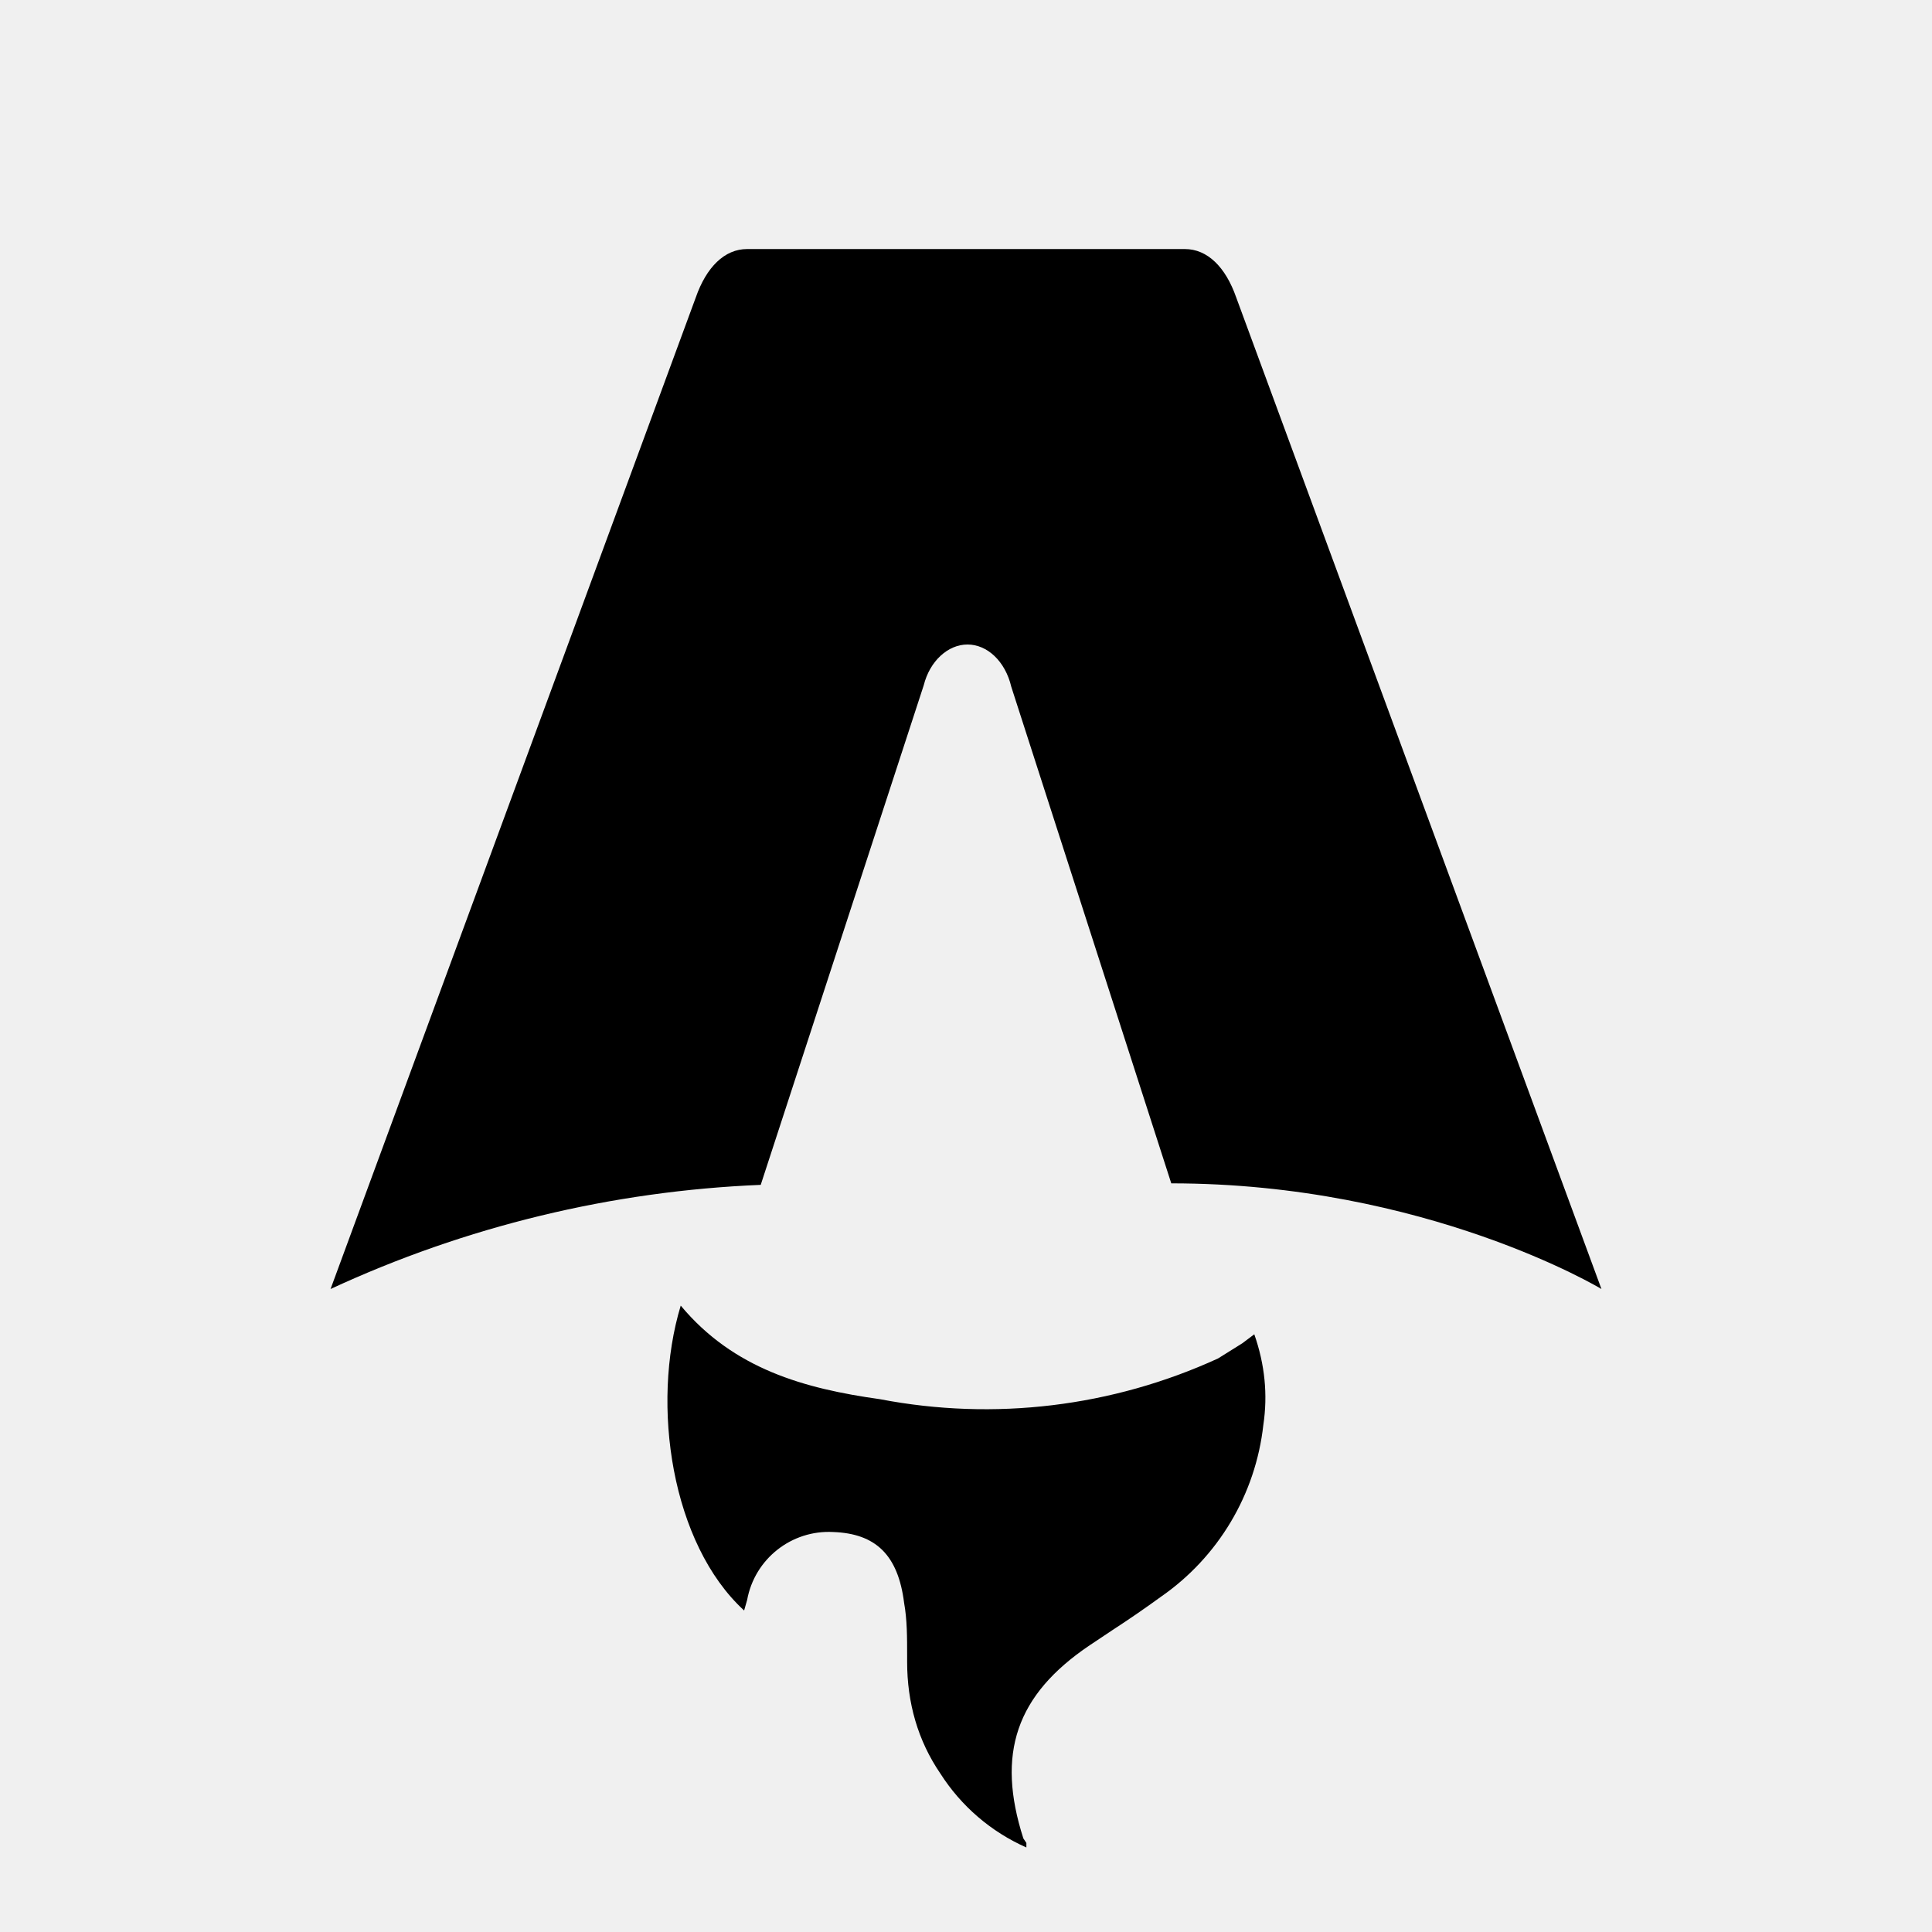
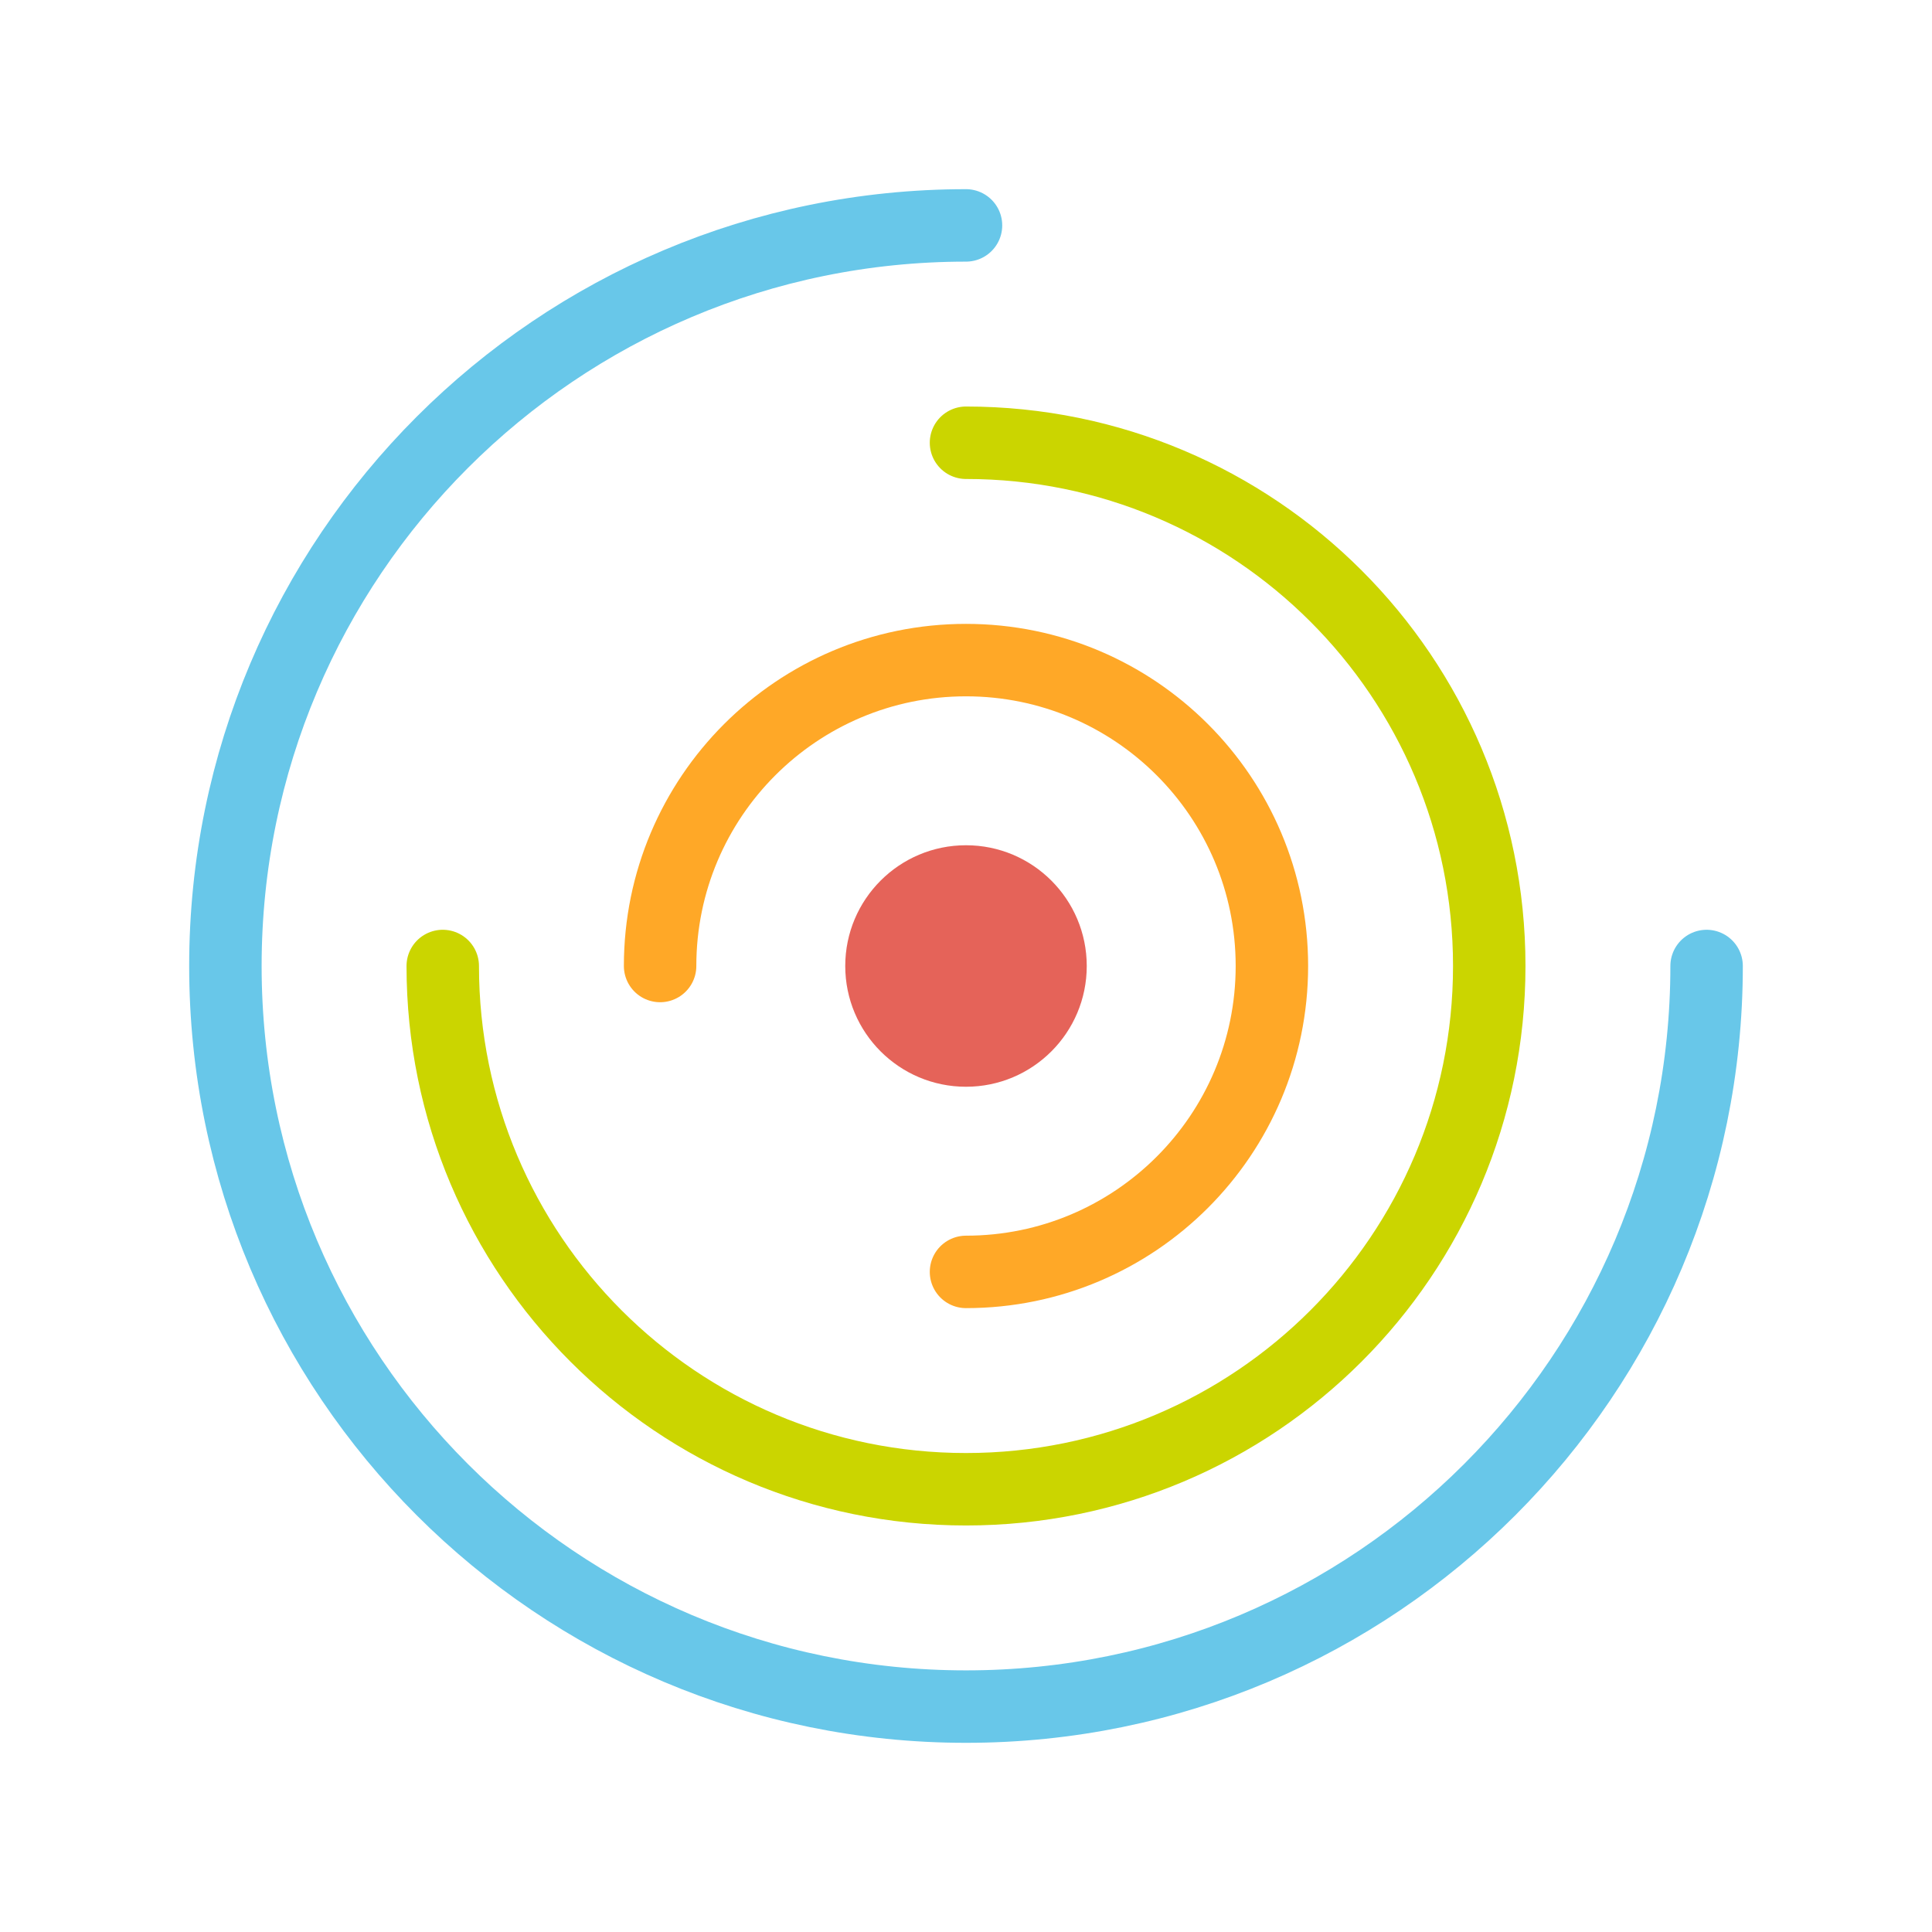
- <svg xmlns="http://www.w3.org/2000/svg" fill="none" viewBox="0 0 128 128">
-   <path d="M50.4 78.5a75.1 75.1 0 0 0-28.5 6.9l24.2-65.7c.7-2 1.9-3.2 3.4-3.2h29c1.5 0 2.7 1.2 3.4 3.2l24.2 65.7s-11.6-7-28.5-7L67 45.5c-.4-1.7-1.6-2.8-2.9-2.8-1.3 0-2.5 1.1-2.9 2.7L50.4 78.5Zm-1.1 28.2Zm-4.2-20.2c-2 6.6-.6 15.8 4.2 20.2a17.5 17.5 0 0 1 .2-.7 5.5 5.5 0 0 1 5.7-4.5c2.8.1 4.3 1.5 4.7 4.7.2 1.1.2 2.3.2 3.5v.4c0 2.7.7 5.2 2.2 7.4a13 13 0 0 0 5.7 4.9v-.3l-.2-.3c-1.8-5.6-.5-9.5 4.4-12.8l1.5-1a73 73 0 0 0 3.2-2.2 16 16 0 0 0 6.8-11.4c.3-2 .1-4-.6-6l-.8.6-1.6 1a37 37 0 0 1-22.4 2.7c-5-.7-9.7-2-13.2-6.2Z" />
-   <style>
-         path { fill: #000; }
-         @media (prefers-color-scheme: dark) {
-             path { fill: #FFF; }
-         }
-     </style>
+ <svg xmlns="http://www.w3.org/2000/svg" viewBox="0 0 240 240">
+   <rect width="240" height="240" fill="#FFFFFF" />
+   <g transform="translate(120,120)">
+     <circle cx="0" cy="0" r="15" fill="#E56359" />
+     <g fill="none" stroke-linecap="round">
+       <path d="M -38 0 A 38 38 0 1 1 0 38" stroke="#FFA827" stroke-width="9" />
+       <path d="M 0 -65 A 65 65 0 1 1 -65 0" stroke="#CBD500" stroke-width="9" />
+       <path d="M 92 0 A 92 92 0 1 1 0 -92" stroke="#68C7E9" stroke-width="9" />
+     </g>
+   </g>
</svg>
